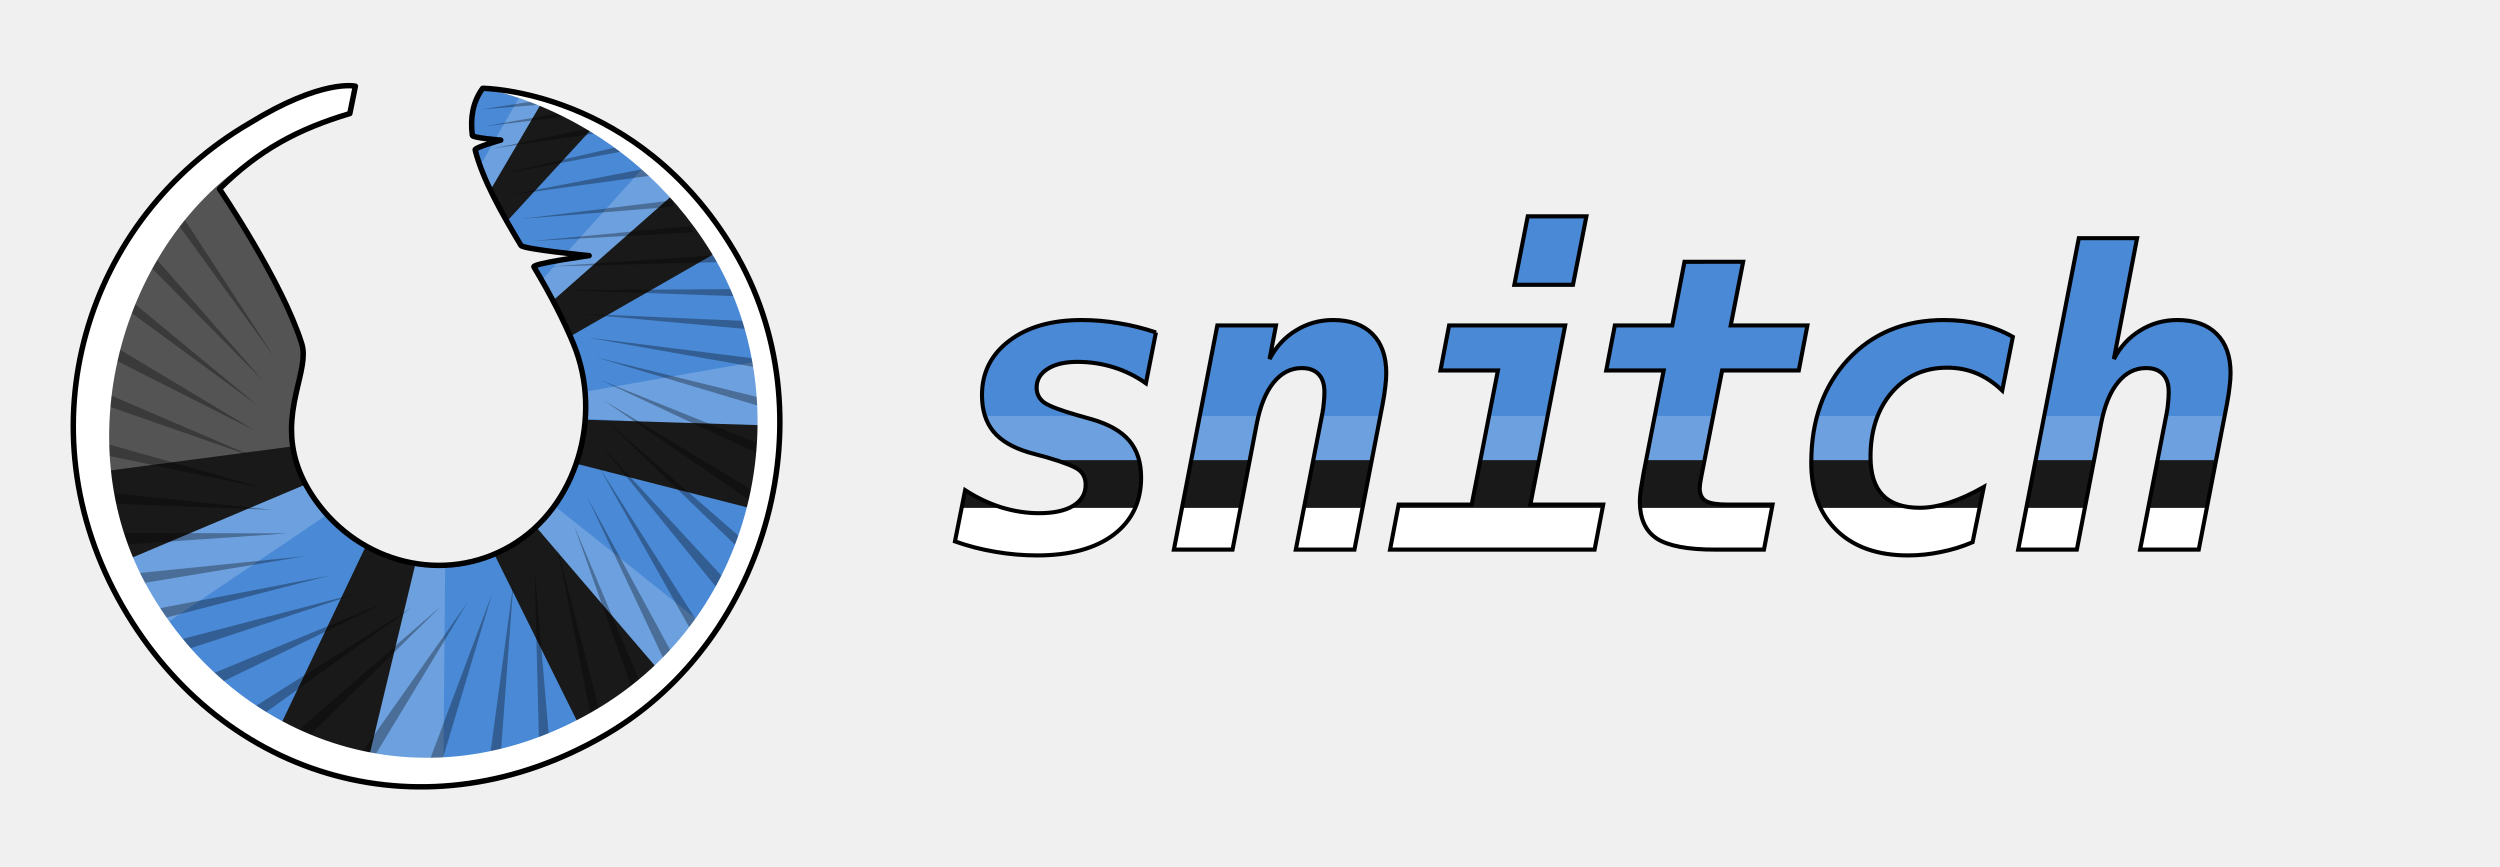
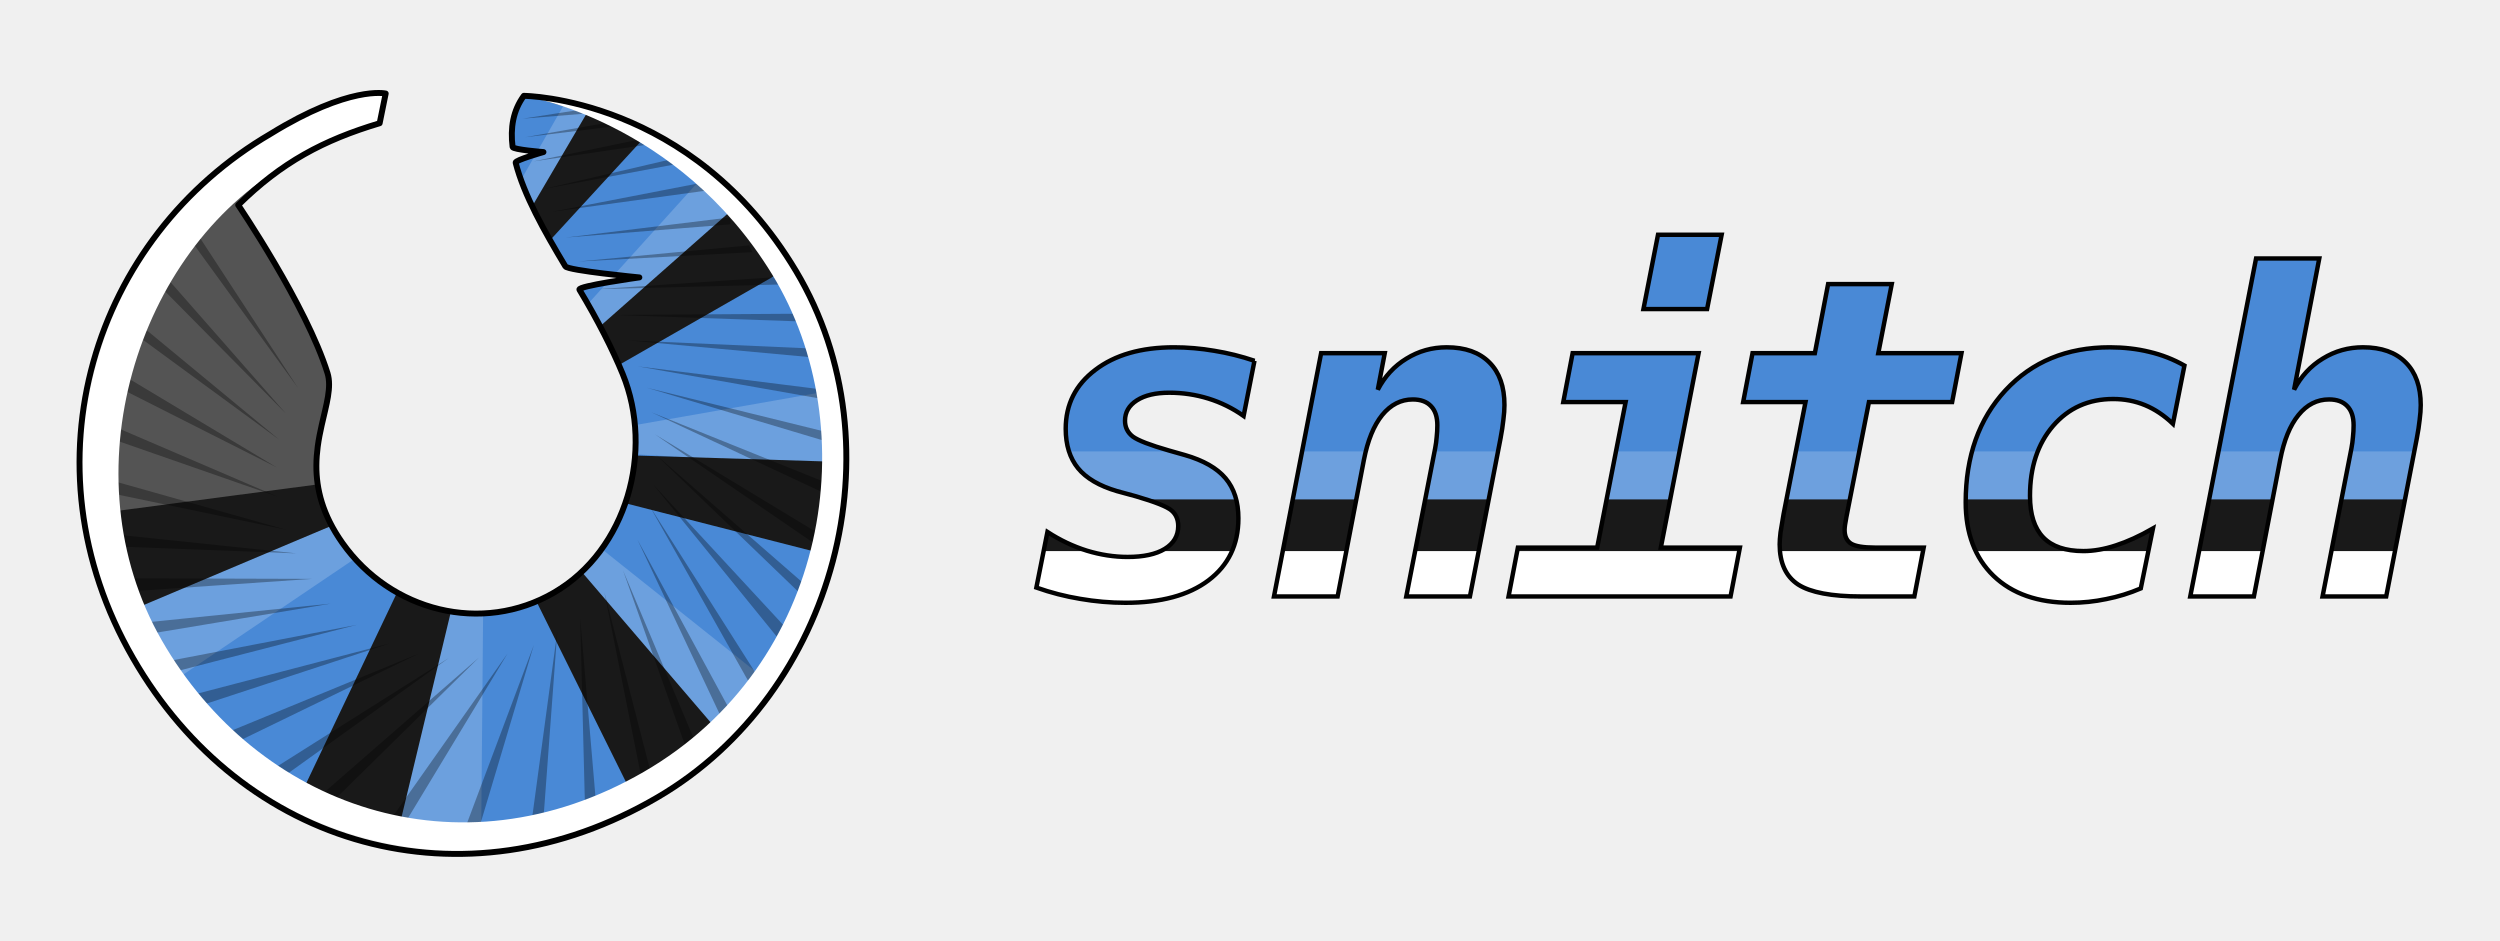
- <svg xmlns="http://www.w3.org/2000/svg" xmlns:xlink="http://www.w3.org/1999/xlink" width="305.508mm" height="105.924mm" viewBox="0 0 305.508 105.924" version="1.1" id="svg2265" xml:space="preserve">
+ <svg xmlns="http://www.w3.org/2000/svg" xmlns:xlink="http://www.w3.org/1999/xlink" width="281.508mm" height="105.924mm" viewBox="0 0 281.508 105.924" version="1.1" id="svg2265" xml:space="preserve">
  <defs id="defs2262">
    <linearGradient id="linearGradient4502">
      <stop style="stop-color:#010101;stop-opacity:1;" offset="0" id="stop4498" />
      <stop style="stop-color:#010101;stop-opacity:0;" offset="1" id="stop4500" />
    </linearGradient>
    <linearGradient xlink:href="#linearGradient4502" id="linearGradient4504" x1="133.038" y1="82.558" x2="313.37" y2="82.558" gradientUnits="userSpaceOnUse" />
    <clipPath clipPathUnits="userSpaceOnUse" id="clipPath2013">
      <g id="g2029">
        <g aria-label="snitch" id="g2027" style="font-style:italic;font-weight:bold;font-size:42.333px;line-height:1.25;font-family:monospace;-inkscape-font-specification:'monospace Bold Italic';letter-spacing:0px;word-spacing:0px;fill:#ffffff;stroke:none" transform="matrix(1.204419,0,0,1.204419,-63.13726,-20.73251)">
          <path d="m 184.133,77.605 -1.034,5.25 q -1.55,-1.096 -3.349,-1.654 -1.798,-0.558 -3.721,-0.558 -1.943,0 -3.08,0.723 -1.137,0.723 -1.137,1.943 0,0.93 0.744,1.509 0.765,0.558 3.431,1.323 l 1.53,0.434 q 2.646,0.765 3.865,2.212 1.22,1.447 1.22,3.803 0,3.762 -2.853,5.912 -2.832,2.129 -7.896,2.129 -2.15,0 -4.299,-0.372 -2.129,-0.351 -4.175,-1.075 l 1.054,-5.292 q 1.778,1.158 3.741,1.778 1.964,0.599 3.886,0.599 2.274,0 3.535,-0.765 1.282,-0.785 1.282,-2.17 0,-0.951 -0.641,-1.488 -0.62,-0.537 -3.369,-1.344 l -1.819,-0.496 q -2.522,-0.744 -3.7,-2.17 -1.178,-1.447 -1.178,-3.762 0,-3.473 2.811,-5.602 2.811,-2.15 7.483,-2.15 1.922,0 3.845,0.331 1.922,0.31 3.824,0.951 z" id="path2015" style="stroke:none" />
          <path d="m 209.785,84.984 -2.915,15.048 h -6.056 l 2.749,-14.097 q 0.103,-0.537 0.145,-1.075 0.062,-0.558 0.062,-1.116 0,-1.199 -0.599,-1.819 -0.599,-0.641 -1.736,-0.641 -1.695,0 -2.915,1.488 -1.199,1.488 -1.736,4.258 l -2.501,13.002 h -6.056 l 4.486,-23.151 h 6.056 l -0.661,3.473 q 0.992,-1.902 2.729,-2.956 1.736,-1.075 3.824,-1.075 2.646,0 4.072,1.447 1.426,1.426 1.426,4.051 0,0.62 -0.103,1.406 -0.083,0.785 -0.269,1.757 z" id="path2017" style="stroke:none" />
          <path d="m 218.88,76.881 h 11.989 l -3.597,18.5 h 7.524 l -0.889,4.651 H 212.782 l 0.889,-4.651 h 7.545 l 2.708,-13.849 h -5.932 z m 8.124,-11.265 h 6.056 l -1.385,7.069 h -6.056 z" id="path2019" style="stroke:none" />
          <path d="m 255.509,70.308 -1.282,6.573 h 7.917 l -0.889,4.651 h -7.917 l -2.15,10.955 q -0.083,0.413 -0.124,0.723 -0.041,0.31 -0.041,0.475 0,0.93 0.62,1.323 0.62,0.372 2.253,0.372 h 4.651 l -0.889,4.651 h -5.064 q -4.217,0 -5.994,-1.137 -1.757,-1.158 -1.757,-3.824 0,-0.434 0.083,-1.137 0.103,-0.703 0.289,-1.736 l 2.088,-10.666 h -5.932 l 0.889,-4.651 h 5.932 l 1.261,-6.573 z" id="path2021" style="stroke:none" />
          <path d="m 283.228,99.267 q -1.592,0.682 -3.287,1.013 -1.674,0.351 -3.39,0.351 -4.672,0 -7.338,-2.563 -2.646,-2.563 -2.646,-7.007 0,-6.553 3.783,-10.645 3.803,-4.093 9.922,-4.093 2.026,0 3.783,0.434 1.757,0.413 3.328,1.302 l -1.096,5.54 q -1.261,-1.199 -2.667,-1.778 -1.406,-0.579 -3.018,-0.579 -3.514,0 -5.726,2.563 -2.191,2.563 -2.191,6.656 0,2.646 1.261,3.948 1.261,1.302 3.824,1.302 1.447,0 3.08,-0.537 1.654,-0.537 3.535,-1.612 z" id="path2023" style="stroke:none" />
          <path d="m 311.732,84.984 -2.915,15.048 h -6.056 l 2.749,-14.097 q 0.103,-0.537 0.145,-1.075 0.062,-0.558 0.062,-1.116 0,-1.199 -0.599,-1.819 -0.599,-0.641 -1.736,-0.641 -1.716,0 -2.915,1.488 -1.199,1.468 -1.736,4.258 l -2.501,13.002 h -6.056 l 6.263,-32.163 h 6.015 l -2.398,12.485 q 0.992,-1.902 2.729,-2.956 1.736,-1.075 3.824,-1.075 2.646,0 4.072,1.447 1.426,1.426 1.426,4.051 0,0.62 -0.103,1.406 -0.083,0.785 -0.269,1.757 z" id="path2025" style="stroke:none" />
        </g>
      </g>
    </clipPath>
    <clipPath clipPathUnits="userSpaceOnUse" id="clipPath1469">
      <path id="path1471" style="font-style:italic;font-weight:bold;font-size:50.094px;line-height:1.25;font-family:monospace;-inkscape-font-specification:'monospace Bold Italic';letter-spacing:-2.646px;word-spacing:0px;display:inline;fill:#ffffff;fill-opacity:1;stroke-width:0.265" d="m 289.232,81.679 -3.449,17.807 h -7.167 l 3.253,-16.682 q 0.122,-0.636 0.171,-1.272 0.073,-0.66 0.073,-1.321 0,-1.419 -0.709,-2.152 -0.709,-0.758 -2.055,-0.758 -2.03,0 -3.449,1.761 -1.419,1.737 -2.055,5.039 l -2.96,15.385 h -7.167 l 7.411,-38.06 h 7.118 l -2.837,14.774 q 1.174,-2.25 3.229,-3.498 2.055,-1.272 4.525,-1.272 3.131,0 4.819,1.712 1.688,1.688 1.688,4.794 0,0.734 -0.122,1.663 -0.098,0.929 -0.318,2.079 z m -31.085,16.902 q -1.883,0.807 -3.889,1.199 -1.981,0.416 -4.011,0.416 -5.528,0 -8.683,-3.033 -3.131,-3.033 -3.131,-8.292 0,-7.754 4.476,-12.597 4.501,-4.843 11.741,-4.843 2.397,0 4.476,0.514 2.079,0.489 3.938,1.541 l -1.296,6.555 q -1.492,-1.419 -3.155,-2.104 -1.663,-0.685 -3.571,-0.685 -4.158,0 -6.775,3.033 -2.593,3.033 -2.593,7.876 0,3.131 1.492,4.672 1.492,1.541 4.525,1.541 1.712,0 3.645,-0.636 1.957,-0.636 4.183,-1.908 z m -28.039,-34.269 -1.517,7.778 h 9.368 l -1.052,5.504 h -9.368 l -2.544,12.964 q -0.098,0.489 -0.147,0.856 -0.049,0.367 -0.049,0.563 0,1.101 0.734,1.565 0.734,0.44 2.666,0.44 h 5.504 l -1.052,5.504 h -5.993 q -4.99,0 -7.093,-1.345 -2.079,-1.37 -2.079,-4.525 0,-0.514 0.098,-1.345 0.122,-0.832 0.342,-2.055 l 2.47,-12.621 h -7.02 l 1.052,-5.504 h 7.02 l 1.492,-7.778 z m -35.935,7.778 h 14.187 l -4.256,21.892 h 8.903 l -1.052,5.504 h -24.998 l 1.052,-5.504 h 8.928 l 3.204,-16.388 h -7.02 z m 9.613,-13.331 h 7.167 l -1.639,8.365 h -7.167 z M 186.057,81.679 182.608,99.486 h -7.167 l 3.253,-16.682 q 0.122,-0.636 0.171,-1.272 0.073,-0.66 0.073,-1.321 0,-1.419 -0.709,-2.152 -0.709,-0.758 -2.055,-0.758 -2.006,0 -3.449,1.761 -1.419,1.761 -2.055,5.039 l -2.96,15.385 h -7.167 l 5.308,-27.395 h 7.167 l -0.783,4.109 q 1.174,-2.25 3.229,-3.498 2.055,-1.272 4.525,-1.272 3.131,0 4.819,1.712 1.688,1.688 1.688,4.794 0,0.734 -0.122,1.663 -0.098,0.929 -0.318,2.079 z m -27.709,-8.732 -1.223,6.213 q -1.835,-1.296 -3.963,-1.957 -2.128,-0.66 -4.403,-0.66 -2.299,0 -3.645,0.856 -1.345,0.856 -1.345,2.299 0,1.101 0.881,1.786 0.905,0.66 4.06,1.565 l 1.81,0.514 q 3.131,0.905 4.574,2.617 1.443,1.712 1.443,4.501 0,4.452 -3.376,6.996 -3.351,2.519 -9.344,2.519 -2.544,0 -5.088,-0.44 -2.519,-0.416 -4.941,-1.272 l 1.247,-6.262 q 2.104,1.37 4.427,2.104 2.324,0.709 4.599,0.709 2.691,0 4.183,-0.905 1.517,-0.929 1.517,-2.568 0,-1.125 -0.758,-1.761 -0.734,-0.636 -3.987,-1.59 l -2.152,-0.587 q -2.984,-0.881 -4.378,-2.568 -1.394,-1.712 -1.394,-4.452 0,-4.109 3.327,-6.629 3.327,-2.544 8.855,-2.544 2.275,0 4.55,0.391 2.275,0.367 4.525,1.125 z" />
    </clipPath>
    <clipPath clipPathUnits="userSpaceOnUse" id="clipPath1473">
      <path id="path1475" style="font-style:italic;font-weight:bold;font-size:50.094px;line-height:1.25;font-family:monospace;-inkscape-font-specification:'monospace Bold Italic';letter-spacing:-2.646px;word-spacing:0px;display:inline;fill:#ffffff;fill-opacity:1;stroke-width:0.265" d="m 289.232,81.679 -3.449,17.807 h -7.167 l 3.253,-16.682 q 0.122,-0.636 0.171,-1.272 0.073,-0.66 0.073,-1.321 0,-1.419 -0.709,-2.152 -0.709,-0.758 -2.055,-0.758 -2.03,0 -3.449,1.761 -1.419,1.737 -2.055,5.039 l -2.96,15.385 h -7.167 l 7.411,-38.06 h 7.118 l -2.837,14.774 q 1.174,-2.25 3.229,-3.498 2.055,-1.272 4.525,-1.272 3.131,0 4.819,1.712 1.688,1.688 1.688,4.794 0,0.734 -0.122,1.663 -0.098,0.929 -0.318,2.079 z m -31.085,16.902 q -1.883,0.807 -3.889,1.199 -1.981,0.416 -4.011,0.416 -5.528,0 -8.683,-3.033 -3.131,-3.033 -3.131,-8.292 0,-7.754 4.476,-12.597 4.501,-4.843 11.741,-4.843 2.397,0 4.476,0.514 2.079,0.489 3.938,1.541 l -1.296,6.555 q -1.492,-1.419 -3.155,-2.104 -1.663,-0.685 -3.571,-0.685 -4.158,0 -6.775,3.033 -2.593,3.033 -2.593,7.876 0,3.131 1.492,4.672 1.492,1.541 4.525,1.541 1.712,0 3.645,-0.636 1.957,-0.636 4.183,-1.908 z m -28.039,-34.269 -1.517,7.778 h 9.368 l -1.052,5.504 h -9.368 l -2.544,12.964 q -0.098,0.489 -0.147,0.856 -0.049,0.367 -0.049,0.563 0,1.101 0.734,1.565 0.734,0.44 2.666,0.44 h 5.504 l -1.052,5.504 h -5.993 q -4.99,0 -7.093,-1.345 -2.079,-1.37 -2.079,-4.525 0,-0.514 0.098,-1.345 0.122,-0.832 0.342,-2.055 l 2.47,-12.621 h -7.02 l 1.052,-5.504 h 7.02 l 1.492,-7.778 z m -35.935,7.778 h 14.187 l -4.256,21.892 h 8.903 l -1.052,5.504 h -24.998 l 1.052,-5.504 h 8.928 l 3.204,-16.388 h -7.02 z m 9.613,-13.331 h 7.167 l -1.639,8.365 h -7.167 z M 186.057,81.679 182.608,99.486 h -7.167 l 3.253,-16.682 q 0.122,-0.636 0.171,-1.272 0.073,-0.66 0.073,-1.321 0,-1.419 -0.709,-2.152 -0.709,-0.758 -2.055,-0.758 -2.006,0 -3.449,1.761 -1.419,1.761 -2.055,5.039 l -2.96,15.385 h -7.167 l 5.308,-27.395 h 7.167 l -0.783,4.109 q 1.174,-2.25 3.229,-3.498 2.055,-1.272 4.525,-1.272 3.131,0 4.819,1.712 1.688,1.688 1.688,4.794 0,0.734 -0.122,1.663 -0.098,0.929 -0.318,2.079 z m -27.709,-8.732 -1.223,6.213 q -1.835,-1.296 -3.963,-1.957 -2.128,-0.66 -4.403,-0.66 -2.299,0 -3.645,0.856 -1.345,0.856 -1.345,2.299 0,1.101 0.881,1.786 0.905,0.66 4.06,1.565 l 1.81,0.514 q 3.131,0.905 4.574,2.617 1.443,1.712 1.443,4.501 0,4.452 -3.376,6.996 -3.351,2.519 -9.344,2.519 -2.544,0 -5.088,-0.44 -2.519,-0.416 -4.941,-1.272 l 1.247,-6.262 q 2.104,1.37 4.427,2.104 2.324,0.709 4.599,0.709 2.691,0 4.183,-0.905 1.517,-0.929 1.517,-2.568 0,-1.125 -0.758,-1.761 -0.734,-0.636 -3.987,-1.59 l -2.152,-0.587 q -2.984,-0.881 -4.378,-2.568 -1.394,-1.712 -1.394,-4.452 0,-4.109 3.327,-6.629 3.327,-2.544 8.855,-2.544 2.275,0 4.55,0.391 2.275,0.367 4.525,1.125 z" />
    </clipPath>
    <clipPath clipPathUnits="userSpaceOnUse" id="clipPath1477">
      <path id="path1479" style="font-style:italic;font-weight:bold;font-size:50.094px;line-height:1.25;font-family:monospace;-inkscape-font-specification:'monospace Bold Italic';letter-spacing:-2.646px;word-spacing:0px;display:inline;fill:#ffffff;fill-opacity:1;stroke-width:0.265" d="m 289.232,81.679 -3.449,17.807 h -7.167 l 3.253,-16.682 q 0.122,-0.636 0.171,-1.272 0.073,-0.66 0.073,-1.321 0,-1.419 -0.709,-2.152 -0.709,-0.758 -2.055,-0.758 -2.03,0 -3.449,1.761 -1.419,1.737 -2.055,5.039 l -2.96,15.385 h -7.167 l 7.411,-38.06 h 7.118 l -2.837,14.774 q 1.174,-2.25 3.229,-3.498 2.055,-1.272 4.525,-1.272 3.131,0 4.819,1.712 1.688,1.688 1.688,4.794 0,0.734 -0.122,1.663 -0.098,0.929 -0.318,2.079 z m -31.085,16.902 q -1.883,0.807 -3.889,1.199 -1.981,0.416 -4.011,0.416 -5.528,0 -8.683,-3.033 -3.131,-3.033 -3.131,-8.292 0,-7.754 4.476,-12.597 4.501,-4.843 11.741,-4.843 2.397,0 4.476,0.514 2.079,0.489 3.938,1.541 l -1.296,6.555 q -1.492,-1.419 -3.155,-2.104 -1.663,-0.685 -3.571,-0.685 -4.158,0 -6.775,3.033 -2.593,3.033 -2.593,7.876 0,3.131 1.492,4.672 1.492,1.541 4.525,1.541 1.712,0 3.645,-0.636 1.957,-0.636 4.183,-1.908 z m -28.039,-34.269 -1.517,7.778 h 9.368 l -1.052,5.504 h -9.368 l -2.544,12.964 q -0.098,0.489 -0.147,0.856 -0.049,0.367 -0.049,0.563 0,1.101 0.734,1.565 0.734,0.44 2.666,0.44 h 5.504 l -1.052,5.504 h -5.993 q -4.99,0 -7.093,-1.345 -2.079,-1.37 -2.079,-4.525 0,-0.514 0.098,-1.345 0.122,-0.832 0.342,-2.055 l 2.47,-12.621 h -7.02 l 1.052,-5.504 h 7.02 l 1.492,-7.778 z m -35.935,7.778 h 14.187 l -4.256,21.892 h 8.903 l -1.052,5.504 h -24.998 l 1.052,-5.504 h 8.928 l 3.204,-16.388 h -7.02 z m 9.613,-13.331 h 7.167 l -1.639,8.365 h -7.167 z M 186.057,81.679 182.608,99.486 h -7.167 l 3.253,-16.682 q 0.122,-0.636 0.171,-1.272 0.073,-0.66 0.073,-1.321 0,-1.419 -0.709,-2.152 -0.709,-0.758 -2.055,-0.758 -2.006,0 -3.449,1.761 -1.419,1.761 -2.055,5.039 l -2.96,15.385 h -7.167 l 5.308,-27.395 h 7.167 l -0.783,4.109 q 1.174,-2.25 3.229,-3.498 2.055,-1.272 4.525,-1.272 3.131,0 4.819,1.712 1.688,1.688 1.688,4.794 0,0.734 -0.122,1.663 -0.098,0.929 -0.318,2.079 z m -27.709,-8.732 -1.223,6.213 q -1.835,-1.296 -3.963,-1.957 -2.128,-0.66 -4.403,-0.66 -2.299,0 -3.645,0.856 -1.345,0.856 -1.345,2.299 0,1.101 0.881,1.786 0.905,0.66 4.06,1.565 l 1.81,0.514 q 3.131,0.905 4.574,2.617 1.443,1.712 1.443,4.501 0,4.452 -3.376,6.996 -3.351,2.519 -9.344,2.519 -2.544,0 -5.088,-0.44 -2.519,-0.416 -4.941,-1.272 l 1.247,-6.262 q 2.104,1.37 4.427,2.104 2.324,0.709 4.599,0.709 2.691,0 4.183,-0.905 1.517,-0.929 1.517,-2.568 0,-1.125 -0.758,-1.761 -0.734,-0.636 -3.987,-1.59 l -2.152,-0.587 q -2.984,-0.881 -4.378,-2.568 -1.394,-1.712 -1.394,-4.452 0,-4.109 3.327,-6.629 3.327,-2.544 8.855,-2.544 2.275,0 4.55,0.391 2.275,0.367 4.525,1.125 z" />
    </clipPath>
    <clipPath clipPathUnits="userSpaceOnUse" id="clipPath1481">
      <path id="path1483" style="font-style:italic;font-weight:bold;font-size:50.094px;line-height:1.25;font-family:monospace;-inkscape-font-specification:'monospace Bold Italic';letter-spacing:-2.646px;word-spacing:0px;display:inline;fill:#ffffff;fill-opacity:1;stroke-width:0.265" d="m 289.232,81.679 -3.449,17.807 h -7.167 l 3.253,-16.682 q 0.122,-0.636 0.171,-1.272 0.073,-0.66 0.073,-1.321 0,-1.419 -0.709,-2.152 -0.709,-0.758 -2.055,-0.758 -2.03,0 -3.449,1.761 -1.419,1.737 -2.055,5.039 l -2.96,15.385 h -7.167 l 7.411,-38.06 h 7.118 l -2.837,14.774 q 1.174,-2.25 3.229,-3.498 2.055,-1.272 4.525,-1.272 3.131,0 4.819,1.712 1.688,1.688 1.688,4.794 0,0.734 -0.122,1.663 -0.098,0.929 -0.318,2.079 z m -31.085,16.902 q -1.883,0.807 -3.889,1.199 -1.981,0.416 -4.011,0.416 -5.528,0 -8.683,-3.033 -3.131,-3.033 -3.131,-8.292 0,-7.754 4.476,-12.597 4.501,-4.843 11.741,-4.843 2.397,0 4.476,0.514 2.079,0.489 3.938,1.541 l -1.296,6.555 q -1.492,-1.419 -3.155,-2.104 -1.663,-0.685 -3.571,-0.685 -4.158,0 -6.775,3.033 -2.593,3.033 -2.593,7.876 0,3.131 1.492,4.672 1.492,1.541 4.525,1.541 1.712,0 3.645,-0.636 1.957,-0.636 4.183,-1.908 z m -28.039,-34.269 -1.517,7.778 h 9.368 l -1.052,5.504 h -9.368 l -2.544,12.964 q -0.098,0.489 -0.147,0.856 -0.049,0.367 -0.049,0.563 0,1.101 0.734,1.565 0.734,0.44 2.666,0.44 h 5.504 l -1.052,5.504 h -5.993 q -4.99,0 -7.093,-1.345 -2.079,-1.37 -2.079,-4.525 0,-0.514 0.098,-1.345 0.122,-0.832 0.342,-2.055 l 2.47,-12.621 h -7.02 l 1.052,-5.504 h 7.02 l 1.492,-7.778 z m -35.935,7.778 h 14.187 l -4.256,21.892 h 8.903 l -1.052,5.504 h -24.998 l 1.052,-5.504 h 8.928 l 3.204,-16.388 h -7.02 z m 9.613,-13.331 h 7.167 l -1.639,8.365 h -7.167 z M 186.057,81.679 182.608,99.486 h -7.167 l 3.253,-16.682 q 0.122,-0.636 0.171,-1.272 0.073,-0.66 0.073,-1.321 0,-1.419 -0.709,-2.152 -0.709,-0.758 -2.055,-0.758 -2.006,0 -3.449,1.761 -1.419,1.761 -2.055,5.039 l -2.96,15.385 h -7.167 l 5.308,-27.395 h 7.167 l -0.783,4.109 q 1.174,-2.25 3.229,-3.498 2.055,-1.272 4.525,-1.272 3.131,0 4.819,1.712 1.688,1.688 1.688,4.794 0,0.734 -0.122,1.663 -0.098,0.929 -0.318,2.079 z m -27.709,-8.732 -1.223,6.213 q -1.835,-1.296 -3.963,-1.957 -2.128,-0.66 -4.403,-0.66 -2.299,0 -3.645,0.856 -1.345,0.856 -1.345,2.299 0,1.101 0.881,1.786 0.905,0.66 4.06,1.565 l 1.81,0.514 q 3.131,0.905 4.574,2.617 1.443,1.712 1.443,4.501 0,4.452 -3.376,6.996 -3.351,2.519 -9.344,2.519 -2.544,0 -5.088,-0.44 -2.519,-0.416 -4.941,-1.272 l 1.247,-6.262 q 2.104,1.37 4.427,2.104 2.324,0.709 4.599,0.709 2.691,0 4.183,-0.905 1.517,-0.929 1.517,-2.568 0,-1.125 -0.758,-1.761 -0.734,-0.636 -3.987,-1.59 l -2.152,-0.587 q -2.984,-0.881 -4.378,-2.568 -1.394,-1.712 -1.394,-4.452 0,-4.109 3.327,-6.629 3.327,-2.544 8.855,-2.544 2.275,0 4.55,0.391 2.275,0.367 4.525,1.125 z" />
    </clipPath>
  </defs>
  <g id="layer4" transform="translate(-17.08999,-32.3215)">
    <g id="g1412" transform="matrix(0.6680005,0,0,0.6680005,-25.46499,66.9784)">
      <path style="color:#000000;display:inline;fill:#545454;fill-opacity:1;stroke:none;stroke-linecap:round;stroke-linejoin:round;stroke-opacity:1;-inkscape-stroke:none" d="m 196.357,-5.32 c 17.752,29.705 7.22,68.811 -22.664,86.259 -29.885,17.448 -68.811,7.22 -86.259,-22.664 -17.448,-29.885 -7.22,-68.811 22.664,-86.259 13.323,-8.219 18.662,-6.679 18.662,-6.679 l -1.059,3.555 c -9.455,2.826 -16.561,6.605 -23.843,13.796 0,0 12.558,18.637 15.328,29.308 1.396,5.378 -7.039,14.535 2.238,27.649 8.157,11.53 23.521,15.46 35.718,8.338 12.197,-7.121 17.183,-23.918 11.515,-36.854 -1.387,-4.307 -4.141,-8.945 -7.342,-14.252 -0.25,-0.414 8.066,-1.948 8.066,-1.948 0,0 -9.966,-1.118 -10.224,-1.547 -3.837,-6.375 -7.414,-12.454 -8.685,-18.136 -0.053,-0.239 4.225,-1.369 4.225,-1.369 0,0 -4.631,-0.476 -4.666,-0.7 -0.533,-3.442 0.008,-6.221 1.977,-8.906 0,0 26.814,1.069 44.348,30.408 z" id="path1109-8" />
      <path id="path1485-7" style="display:inline;fill:#4989d6;fill-opacity:1;stroke:none;stroke-width:0.265px;stroke-linecap:butt;stroke-linejoin:miter;stroke-opacity:1" d="m 170.962,80.447 c -11.13,4.495 -30.106,8.869 -40.898,7.015 l 9.349,-36.342 c 4.276,0.765 10.095,-0.163 15.034,-1.621 z M 115.785,81.864 C 100.385,71.971 89.548,61.199 86.714,48.887 L 119.703,36.729 c 2.748,3.663 4.211,7.155 11.321,11.395 z m 45.499,-37.128 22.672,26.782 c 10.254,-9.195 16.562,-20.539 18.454,-31.03 l -32.827,-8.015 c -1.367,4.005 -4.421,9.084 -8.299,12.264 z m 9.329,-19.288 32.497,3.631 C 203.888,17.025 201.344,5.881 194.35,-5.845 L 165.691,4.254 c 3.523,6.183 6.186,12.768 4.923,21.194 z m -4.961,-21.242 22.892,-18.078 c -4.436,-6.717 -11.883,-11.134 -19.353,-15.831 l -13.132,17.858 2.967,4.965 10.844,2.047 -8.483,1.904 z m -9.612,-15.98 7.577,-20.663 -11.204,-3.435 c -2.404,0.981 -2.904,4.46 -2.122,8.531 0.121,0.628 4.836,1.335 4.836,1.335 0,0 -4.261,1.266 -4.123,1.736 1.089,3.733 3.018,7.795 5.037,12.495 z" />
      <path style="display:inline;fill:#ffffff;fill-opacity:0.194;stroke:none;stroke-width:0.265px;stroke-linecap:butt;stroke-linejoin:miter;stroke-opacity:1" d="M 119.743,36.113 87.074,49.966 92.938,62.947 123.58,42.254 Z m 19.565,14.874 -8.463,35.66 13.979,0.934 0.315,-35.662 z m 22.194,-6.258 22.749,26.728 7.805,-9.347 -26.932,-21.459 z m 9.427,-20.02 32.219,1.922 -0.561,-12.458 -31.613,5.565 z m -5.367,-20.893 21.394,-19.654 -5.574,-5.368 -13.809,15.285 3.126,0.996 -4.729,0.778 -3.263,3.611 z m -11.894,-20.153 9.445,-16.261 -4.393,-1.53 -7.347,12.843 z" id="path1555-9" />
      <path id="path1520-2" style="display:inline;fill:#191919;fill-opacity:1;stroke:none;stroke-width:0.265px;stroke-linecap:butt;stroke-linejoin:miter;stroke-opacity:1" d="m 169.914,81.335 -15.779,-31.824 7.605,-5.027 22.83,26.664 z m -38.915,6.151 -16.241,-6.15 15.767,-33.099 9.171,3.053 z m 38.458,-54.453 32.799,8.381 1.498,-15.481 -33.001,-1.028 z m -1.474,-23.36 26.691,-15.288 -8.054,-10.476 -21.72,19.167 z m -11.678,-20.921 16.122,-17.553 -9.795,-4.015 -9.166,15.618 z m -36.633,47.958 -33.055,13.95 -5.233,-16.149 35.881,-4.739 z" />
      <path style="fill:#000000;fill-opacity:0.316;stroke:none;stroke-width:0.265px;stroke-linecap:butt;stroke-linejoin:miter;stroke-opacity:1" d="M 96.423,-13.303 113.958,13.541 95.522,-11.865 Z M 91.289,-5.644 111.897,17.83 90.379,-3.934 Z M 86.579,2.252 110.789,22.247 85.898,3.998 Z M 83.347,10.705 110.339,26.902 82.722,12.943 Z M 81.566,19.422 110.498,31.841 81.317,21.666 Z m 30.44,18.013 -30.7,-8.662 0.232,2.296 z m 1.667,3.967 -30.783,-3.219 0.567,2.062 z m 2.643,4.295 -31.339,-0.096 0.992,2.185 z m 3.13,4.173 -31.452,3.197 1.066,1.868 z m 4.402,3.572 -32.264,6.211 1.366,1.747 z m 5.621,3.113 -33.939,8.863 1.5,1.794 z m 4.888,1.716 -33.067,13.601 1.789,1.594 z m 4.981,0.776 -30.08,19.001 1.966,1.171 z m 5.094,-0.084 -26.498,23.091 2.172,0.865 z m 4.822,-0.673 -19.658,27.914 2.622,0.253 z m 4.447,-1.469 -11.446,30.524 2.356,-0.109 z m 3.953,-2.287 -4.298,31.788 2.031,-1.195 z m 3.856,-2.226 0.792,31.345 1.814,-0.827 z m 10.333,27.031 -6.272,-31.435 7.946,30.867 z m 7.466,-5.234 -10.582,-29.837 12.125,28.825 z m 5.89,-5.233 -14.042,-29.789 15.364,28.345 z m 4.846,-5.58 -16.809,-29.834 18.028,28.407 z m 4.965,-7.408 -21.257,-26.166 22.996,24.849 z m 3.755,-7.54 -24.641,-23.709 25.523,22.244 z m 2.793,-8.206 -27.466,-18.816 28.18,17.074 z m 1.037,-8.918 -29.09,-13.605 29.577,11.91 z m 0.453,-8.68 -30.312,-9.064 30.047,7.409 z m -1.312,-7.268 -30.497,-5.395 30.409,3.816 z M 200.462,8.342 169.557,5.493 200.207,6.85 Z m -2.504,-6.063 -30.867,-1.068 30.463,-0.206 z m -2.791,-6.205 -30.751,0.789 30.546,-2.069 z m -4.63,-5.449 -29.317,1.573 28.765,-2.723 z m -3.719,-4.688 -27.794,2.229 27.838,-3.414 z m -4.149,-5.678 -25.987,3.567 25.505,-4.94 z m -5.387,-4.396 -22.081,4.14 21.376,-4.978 z m -4.416,-3.369 -19.233,2.829 17.822,-3.691 z m -5.372,-3.107 -15.29,1.864 13.931,-2.466 z m -5.517,-2.085 -10.167,0.819 9.214,-1.428 z" id="path1968-0" />
      <path style="color:#000000;display:inline;fill:#ffffff;fill-opacity:1;stroke:none;stroke-linecap:round;stroke-linejoin:round;stroke-opacity:1;-inkscape-stroke:none" d="m 198.144,-6.363 c 17.752,29.705 6.188,71.149 -23.567,88.816 -32.253,19.15 -71.311,6.65 -88.76,-23.234 -17.448,-29.885 -6.482,-71.259 23.403,-88.707 13.323,-8.219 19.628,-7.015 19.628,-7.015 l -1.146,5.396 c -9.455,2.826 -7.177,2.092 -15.794,7.043 C 86.797,-9.637 74.947,28.142 90.984,56.069 107.021,83.995 140.912,96.317 172.184,78.255 203.456,60.192 209.807,20.401 193.851,-5.651 177.895,-31.703 152.009,-35.728 152.009,-35.728 c 0,0 28.602,0.025 46.135,29.365 z" id="path1420-2" />
      <path style="color:#000000;display:inline;fill:none;fill-opacity:1;stroke:#000000;stroke-linecap:round;stroke-linejoin:round;stroke-opacity:1;-inkscape-stroke:none" d="m 197.88,-6.209 c 17.752,29.705 6.576,71.206 -23.283,88.697 -32.816,19.222 -70.051,8.553 -88.475,-23.447 -18.854,-32.747 -6.69,-70.915 23.195,-88.363 13.323,-8.219 19.403,-6.794 19.403,-6.794 l -1.019,5.008 c -9.455,2.826 -16.561,6.605 -23.843,13.796 0,0 11.484,16.906 15.053,28.322 0.733,2.345 -0.193,5.288 -0.985,8.809 -0.254,1.131 -0.495,2.323 -0.661,3.573 -0.139,1.043 -0.227,2.126 -0.23,3.251 -0.008,3.858 0.99,8.197 4.39,13.003 8.157,11.53 23.521,15.46 35.718,8.338 12.197,-7.121 16.872,-23.786 11.515,-36.854 -1.661,-4.051 -4.198,-9.062 -7.282,-14.183 -0.365,-0.607 10.102,-2.065 10.102,-2.065 0,0 -12.048,-1.161 -12.468,-1.862 -3.563,-5.948 -6.998,-12.026 -8.386,-17.483 -0.11,-0.432 4.688,-1.785 4.688,-1.785 0,0 -5.142,-0.408 -5.199,-0.855 -0.407,-3.212 0.077,-6.145 1.895,-8.624 0,0 28.338,0.179 45.871,29.519 z" id="path1518-3" />
    </g>
  </g>
  <g id="layer5" transform="translate(-17.08999,-32.3215)">
    <path style="fill:#4989d6;stroke-width:1.204;stroke-linecap:round;stroke-linejoin:round;stop-color:#000000" d="M 129.994,58.213 H 315.841 V 94.075 H 129.994 Z" id="rect2891" clip-path="url(#clipPath1481)" />
    <rect style="fill:#ffffff;fill-opacity:0.196;stroke:none;stroke-width:1.204;stroke-linecap:round;stroke-linejoin:round;stroke-dasharray:none;stroke-opacity:1;stop-color:#000000" id="rect4224" width="186.036" height="11.263" x="129.994" y="83.149" clip-path="url(#clipPath1477)" />
    <rect style="fill:#191919;fill-opacity:1;stroke:none;stroke-width:1.204;stroke-linecap:round;stroke-linejoin:round;stroke-dasharray:none;stroke-opacity:1;stop-color:#000000" id="rect3825" width="186.059" height="5.841" x="129.994" y="88.555" clip-path="url(#clipPath1473)" />
    <rect style="fill:#ffffff;fill-opacity:1;stroke:none;stroke-width:1.204;stroke-linecap:round;stroke-linejoin:round;stroke-dasharray:none;stroke-opacity:1;stop-color:#000000" id="rect2355" width="186.059" height="6.895" x="129.994" y="94.395" clip-path="url(#clipPath1469)" />
    <g aria-label="snitch" id="text4473" clip-path="none" style="font-style:italic;font-weight:bold;font-size:50.987px;font-family:monospace;-inkscape-font-specification:'monospace Bold Italic';letter-spacing:0px;word-spacing:0px;display:none;fill:none;stroke:#010101;stroke-width:0.5">
      <path style="color:#000000;-inkscape-font-specification:'monospace Bold Italic';fill:#010101;stroke:none;-inkscape-stroke:none" d="m 149.4,70.943 c -3.789,0 -6.854,0.874 -9.164,2.641 -2.309,1.749 -3.484,4.09 -3.484,6.945 0,1.901 0.487,3.475 1.475,4.688 v 0.002 h 0.002 c 0.988,1.196 2.522,2.089 4.578,2.695 h 0.002 l 2.189,0.598 c 1.099,0.322 1.982,0.616 2.646,0.881 0.665,0.265 1.115,0.509 1.318,0.686 v 0.002 h 0.002 c 0.459,0.385 0.684,0.894 0.684,1.602 0,1.035 -0.453,1.804 -1.426,2.4 -0.955,0.579 -2.328,0.885 -4.125,0.885 -1.517,0 -3.051,-0.237 -4.605,-0.711 h -0.002 c -1.554,-0.491 -3.035,-1.194 -4.443,-2.111 l -0.309,-0.201 -1.385,6.947 0.203,0.072 c 1.657,0.586 3.348,1.022 5.072,1.307 l -0.002,-0.002 c 1.74,0.301 3.48,0.453 5.221,0.453 4.101,0 7.329,-0.863 9.66,-2.615 2.346,-1.768 3.537,-4.236 3.537,-7.32 0,-1.935 -0.507,-3.529 -1.529,-4.742 -1.023,-1.213 -2.622,-2.119 -4.777,-2.742 l -1.842,-0.523 h -0.002 c -2.128,-0.61 -3.502,-1.154 -4.049,-1.553 -0.545,-0.425 -0.797,-0.938 -0.797,-1.617 0,-0.902 0.393,-1.582 1.252,-2.129 0.858,-0.546 2.047,-0.832 3.576,-0.832 1.519,0 2.988,0.22 4.408,0.66 1.419,0.44 2.739,1.092 3.963,1.957 l 0.314,0.223 1.361,-6.918 L 158.717,72.5 c -1.539,-0.519 -3.088,-0.905 -4.645,-1.156 h -0.002 c -1.557,-0.268 -3.113,-0.4 -4.67,-0.4 z m 0,0.5 c 1.529,0 3.058,0.131 4.588,0.395 h 0.002 c 1.459,0.235 2.91,0.607 4.355,1.082 l -1.137,5.775 c -1.18,-0.791 -2.425,-1.446 -3.777,-1.865 -1.468,-0.456 -2.987,-0.684 -4.555,-0.684 -1.591,0 -2.876,0.295 -3.844,0.91 -0.967,0.615 -1.484,1.494 -1.484,2.551 0,0.814 0.343,1.509 0.992,2.014 l 0.004,0.004 0.002,0.002 c 0.682,0.498 2.06,1.014 4.211,1.631 l 1.842,0.523 c 2.094,0.605 3.599,1.474 4.535,2.584 0.936,1.111 1.41,2.571 1.41,4.42 0,2.958 -1.103,5.238 -3.338,6.922 -2.216,1.666 -5.329,2.514 -9.359,2.514 -1.712,0 -3.422,-0.149 -5.135,-0.445 h -0.002 c -1.625,-0.268 -3.215,-0.69 -4.779,-1.23 l 1.162,-5.828 c 1.354,0.847 2.761,1.548 4.248,2.018 h 0.002 c 1.599,0.488 3.184,0.732 4.754,0.732 1.854,0 3.317,-0.308 4.387,-0.957 1.085,-0.665 1.664,-1.639 1.664,-2.828 0,-0.818 -0.292,-1.502 -0.859,-1.98 -0.295,-0.255 -0.771,-0.497 -1.459,-0.771 -0.688,-0.274 -1.583,-0.573 -2.691,-0.898 h -0.002 l -2.189,-0.598 -0.004,-0.002 c -1.991,-0.588 -3.427,-1.438 -4.33,-2.531 -0.904,-1.111 -1.361,-2.556 -1.361,-4.371 0,-2.721 1.082,-4.879 3.287,-6.549 2.204,-1.686 5.149,-2.537 8.861,-2.537 z" id="path2357" />
      <path style="color:#000000;-inkscape-font-specification:'monospace Bold Italic';fill:#010101;stroke:none;-inkscape-stroke:none" d="m 183.357,70.943 c -1.719,0 -3.304,0.445 -4.736,1.332 -1.095,0.665 -1.956,1.601 -2.691,2.674 l 0.635,-3.334 h -7.803 l -5.5,28.383 h 7.805 l 3.051,-15.861 c 0.426,-2.197 1.115,-3.867 2.041,-5.018 0.943,-1.151 2.029,-1.701 3.316,-1.701 0.866,0 1.481,0.234 1.908,0.691 l 0.002,0.002 0.002,0.002 c 0.425,0.44 0.65,1.097 0.65,2.018 0,0.439 -0.024,0.877 -0.072,1.316 v 0.004 l -0.002,0.004 c -0.033,0.422 -0.089,0.845 -0.17,1.268 l -3.369,17.275 h 7.805 l 3.51,-18.125 0.039,-0.201 v -0.002 c 0.15,-0.783 0.259,-1.491 0.326,-2.129 0.084,-0.639 0.127,-1.215 0.127,-1.727 0,-2.152 -0.591,-3.855 -1.789,-5.055 -1.199,-1.217 -2.914,-1.816 -5.084,-1.816 z m 0,0.5 c 2.079,0 3.636,0.561 4.727,1.668 h 0.002 c 1.091,1.091 1.645,2.641 1.645,4.703 0,0.484 -0.041,1.038 -0.123,1.66 v 0.004 0.004 c -0.066,0.622 -0.172,1.319 -0.32,2.094 l -3.471,17.922 h -6.785 l 3.252,-16.682 c 0.084,-0.438 0.144,-0.876 0.178,-1.314 0.051,-0.457 0.076,-0.914 0.076,-1.371 0,-1.003 -0.253,-1.808 -0.789,-2.363 l -0.002,-0.002 c -0.535,-0.571 -1.313,-0.848 -2.271,-0.848 -1.434,0 -2.688,0.644 -3.703,1.883 l -0.002,0.002 c -0.999,1.24 -1.706,2.988 -2.143,5.238 l -2.973,15.457 h -6.787 l 5.307,-27.383 h 6.787 L 175.221,76 l 0.467,0.162 c 0.778,-1.491 1.84,-2.638 3.195,-3.461 v -0.002 h 0.002 c 1.356,-0.839 2.839,-1.256 4.473,-1.256 z" id="path2359" />
      <path style="color:#000000;-inkscape-font-specification:'monospace Bold Italic';fill:#010101;stroke:none;-inkscape-stroke:none" d="m 210.064,58.047 -0.039,0.201 -1.727,8.812 h 7.805 l 1.766,-9.014 z m 0.412,0.5 h 6.785 l -1.57,8.014 h -6.785 z m -10.197,13.068 -0.039,0.203 -1.127,5.898 h 7.145 l -3.164,16.18 h -9.088 l -1.166,6.102 h 25.953 l 1.166,-6.102 h -9.061 l 4.332,-22.281 z m 0.414,0.5 h 13.93 l -4.332,22.281 h 9.062 l -0.975,5.102 h -24.934 l 0.975,-5.102 h 9.086 l 3.359,-17.18 h -7.146 z" id="path2361" />
      <path style="color:#000000;-inkscape-font-specification:'monospace Bold Italic';fill:#010101;stroke:none;-inkscape-stroke:none" d="m 237.102,63.697 -1.52,7.918 h -7.145 l -1.166,6.102 h 7.143 l -2.455,12.549 v 0.002 c -0.15,0.832 -0.268,1.531 -0.352,2.1 v 0.004 0.004 c -0.067,0.57 -0.102,1.034 -0.102,1.398 0,2.196 0.744,3.836 2.229,4.814 h 0.002 l 0.002,0.002 c 1.503,0.961 3.945,1.408 7.354,1.408 h 6.307 l 1.166,-6.102 h -5.904 c -1.29,0 -2.164,-0.164 -2.58,-0.412 -0.422,-0.268 -0.631,-0.688 -0.631,-1.379 0,-0.112 0.016,-0.296 0.049,-0.539 0.032,-0.242 0.081,-0.527 0.146,-0.855 v -0.002 l 2.549,-12.992 h 9.537 l 1.166,-6.102 h -9.533 l 1.543,-7.918 h -0.305 z m 0.412,0.5 h 6.785 l -1.543,7.918 h 9.535 l -0.975,5.102 h -9.533 l -2.629,13.396 c -0.067,0.335 -0.118,0.631 -0.152,0.887 -0.034,0.255 -0.053,0.452 -0.053,0.605 0,0.802 0.29,1.442 0.863,1.805 l 0.004,0.002 h 0.002 c 0.581,0.349 1.512,0.484 2.842,0.484 h 5.299 l -0.975,5.102 h -5.893 c -3.361,0 -5.73,-0.465 -7.082,-1.328 -1.337,-0.881 -2.004,-2.31 -2.004,-4.396 0,-0.331 0.033,-0.779 0.098,-1.334 v -0.006 c 0.082,-0.559 0.197,-1.248 0.346,-2.072 v -0.004 l 2.572,-13.141 H 227.875 l 0.977,-5.102 h 7.145 z" id="path2363" />
      <path style="color:#000000;-inkscape-font-specification:'monospace Bold Italic';fill:#010101;stroke:none;-inkscape-stroke:none" d="m 274.428,70.943 c -4.969,0 -9.033,1.673 -12.133,5.008 -3.082,3.335 -4.623,7.683 -4.623,12.992 0,3.618 1.085,6.511 3.262,8.619 h 0.002 c 2.194,2.109 5.215,3.158 9.012,3.158 1.395,0 2.772,-0.144 4.133,-0.43 l -0.002,0.002 c 1.378,-0.269 2.714,-0.682 4.008,-1.236 l 0.121,-0.051 0.025,-0.129 1.504,-7.412 -0.479,0.273 c -1.499,0.856 -2.903,1.497 -4.211,1.922 -1.29,0.425 -2.5,0.635 -3.631,0.635 -2.016,0 -3.474,-0.507 -4.428,-1.492 -0.954,-0.985 -1.447,-2.497 -1.447,-4.582 0,-3.242 0.862,-5.845 2.578,-7.854 1.733,-2.008 3.946,-3 6.707,-3 1.265,0 2.442,0.228 3.539,0.68 1.097,0.452 2.141,1.145 3.135,2.09 l 0.33,0.312 1.441,-7.295 -0.156,-0.088 c -1.281,-0.725 -2.639,-1.256 -4.072,-1.594 h -0.002 c -1.432,-0.354 -2.97,-0.529 -4.613,-0.529 z m 0,0.5 c 1.609,0 3.107,0.17 4.496,0.514 l 0.002,0.002 c 1.33,0.313 2.584,0.821 3.779,1.479 L 281.5,79.545 c -0.935,-0.831 -1.905,-1.533 -2.943,-1.961 -1.16,-0.478 -2.406,-0.717 -3.73,-0.717 -2.882,0 -5.267,1.066 -7.086,3.174 v 0.002 c -1.802,2.108 -2.699,4.847 -2.699,8.178 0,2.164 0.519,3.823 1.59,4.93 1.071,1.106 2.685,1.645 4.785,1.645 1.192,0 2.454,-0.222 3.785,-0.66 1.202,-0.391 2.498,-1.016 3.838,-1.75 l -1.268,6.25 c -1.226,0.516 -2.486,0.912 -3.789,1.166 l -0.002,0.002 h -0.002 c -1.328,0.279 -2.671,0.418 -4.031,0.418 -3.705,0 -6.576,-1.011 -8.664,-3.018 -2.073,-2.008 -3.111,-4.741 -3.111,-8.26 0,-5.212 1.497,-9.413 4.488,-12.65 l 0.002,-0.002 c 3.008,-3.236 6.91,-4.848 11.766,-4.848 z" id="path2365" />
      <path style="color:#000000;-inkscape-font-specification:'monospace Bold Italic';fill:#010101;stroke:none;-inkscape-stroke:none" d="m 293.691,60.76 -7.643,39.238 h 7.805 l 3.053,-15.861 c 0.427,-2.215 1.114,-3.887 2.039,-5.02 0.926,-1.15 2.011,-1.699 3.316,-1.699 0.866,0 1.481,0.234 1.908,0.691 l 0.002,0.002 0.002,0.002 c 0.425,0.44 0.65,1.097 0.65,2.018 0,0.439 -0.024,0.877 -0.072,1.316 v 0.004 l -0.002,0.004 c -0.033,0.422 -0.089,0.845 -0.17,1.268 l -3.369,17.275 h 7.805 l 3.51,-18.125 0.039,-0.201 v -0.002 c 0.15,-0.783 0.259,-1.491 0.326,-2.129 0.084,-0.639 0.127,-1.215 0.127,-1.727 0,-2.152 -0.591,-3.855 -1.789,-5.055 -1.199,-1.217 -2.914,-1.816 -5.084,-1.816 -1.719,0 -3.304,0.445 -4.736,1.332 -1.094,0.665 -1.954,1.599 -2.689,2.67 l 2.725,-14.186 z m 0.41,0.5 h 6.738 L 298.008,76 l 0.467,0.162 c 0.778,-1.491 1.84,-2.638 3.195,-3.461 v -0.002 h 0.002 c 1.356,-0.839 2.839,-1.256 4.473,-1.256 2.079,0 3.636,0.561 4.727,1.668 h 0.002 c 1.091,1.091 1.645,2.641 1.645,4.703 0,0.484 -0.041,1.038 -0.123,1.66 v 0.004 0.004 c -0.066,0.622 -0.172,1.319 -0.32,2.094 l -3.471,17.922 h -6.785 l 3.252,-16.682 h 0.002 c 0.084,-0.438 0.142,-0.876 0.176,-1.314 0.051,-0.457 0.076,-0.914 0.076,-1.371 0,-1.003 -0.253,-1.808 -0.789,-2.363 l -0.002,-0.002 c -0.535,-0.571 -1.313,-0.848 -2.271,-0.848 -1.45,0 -2.706,0.644 -3.705,1.885 -1,1.224 -1.706,2.972 -2.143,5.238 l -2.973,15.457 h -6.785 z" id="path2367" />
    </g>
-     <path id="path883" style="font-style:italic;font-weight:bold;font-size:50.094px;line-height:1.25;font-family:monospace;-inkscape-font-specification:'monospace Bold Italic';letter-spacing:-2.646px;word-spacing:0px;display:inline;stroke-width:0.5;fill:none;stroke:#010101;stroke-opacity:1;stroke-dasharray:none" d="M 289.232,81.679 285.783,99.486 h -7.167 l 3.253,-16.682 q 0.122,-0.636 0.171,-1.272 0.073,-0.66 0.073,-1.321 0,-1.419 -0.709,-2.152 Q 280.695,77.3 279.35,77.3 q -2.03,0 -3.449,1.761 -1.419,1.737 -2.055,5.039 l -2.96,15.385 h -7.167 l 7.411,-38.06 h 7.118 l -2.837,14.774 q 1.174,-2.25 3.229,-3.498 2.055,-1.272 4.525,-1.272 3.131,0 4.819,1.712 1.688,1.688 1.688,4.794 0,0.734 -0.122,1.663 -0.098,0.929 -0.318,2.079 z m -31.085,16.902 q -1.883,0.807 -3.889,1.199 -1.981,0.416 -4.011,0.416 -5.528,0 -8.683,-3.033 -3.131,-3.033 -3.131,-8.292 0,-7.754 4.476,-12.597 4.501,-4.843 11.741,-4.843 2.397,0 4.476,0.514 2.079,0.489 3.938,1.541 l -1.296,6.555 q -1.492,-1.419 -3.155,-2.104 -1.663,-0.685 -3.571,-0.685 -4.158,0 -6.775,3.033 -2.593,3.033 -2.593,7.876 0,3.131 1.492,4.672 1.492,1.541 4.525,1.541 1.712,0 3.645,-0.636 1.957,-0.636 4.183,-1.908 z m -28.039,-34.269 -1.517,7.778 h 9.368 l -1.052,5.504 h -9.368 l -2.544,12.964 q -0.098,0.489 -0.147,0.856 -0.049,0.367 -0.049,0.563 0,1.101 0.734,1.565 0.734,0.44 2.666,0.44 h 5.504 l -1.052,5.504 h -5.993 q -4.99,0 -7.093,-1.345 -2.079,-1.37 -2.079,-4.525 0,-0.514 0.098,-1.345 0.122,-0.832 0.342,-2.055 l 2.47,-12.621 h -7.02 l 1.052,-5.504 h 7.02 l 1.492,-7.778 z m -35.935,7.778 h 14.187 l -4.256,21.892 h 8.903 l -1.052,5.504 h -24.998 l 1.052,-5.504 h 8.928 l 3.204,-16.388 h -7.02 z m 9.613,-13.331 h 7.167 l -1.639,8.365 h -7.167 z M 186.057,81.679 182.608,99.486 h -7.167 l 3.253,-16.682 q 0.122,-0.636 0.171,-1.272 0.073,-0.66 0.073,-1.321 0,-1.419 -0.709,-2.152 -0.709,-0.758 -2.055,-0.758 -2.006,0 -3.449,1.761 -1.419,1.761 -2.055,5.039 l -2.96,15.385 h -7.167 l 5.308,-27.395 h 7.167 l -0.783,4.109 q 1.174,-2.25 3.229,-3.498 2.055,-1.272 4.525,-1.272 3.131,0 4.819,1.712 1.688,1.688 1.688,4.794 0,0.734 -0.122,1.663 -0.098,0.929 -0.318,2.079 z m -27.709,-8.732 -1.223,6.213 q -1.835,-1.296 -3.963,-1.957 -2.128,-0.66 -4.403,-0.66 -2.299,0 -3.645,0.856 -1.345,0.856 -1.345,2.299 0,1.101 0.881,1.786 0.905,0.66 4.06,1.565 l 1.81,0.514 q 3.131,0.905 4.574,2.617 1.443,1.712 1.443,4.501 0,4.452 -3.376,6.996 -3.351,2.519 -9.344,2.519 -2.544,0 -5.088,-0.44 -2.519,-0.416 -4.941,-1.272 l 1.247,-6.262 q 2.104,1.37 4.427,2.104 2.324,0.709 4.599,0.709 2.691,0 4.183,-0.905 1.517,-0.929 1.517,-2.568 0,-1.125 -0.758,-1.761 -0.734,-0.636 -3.987,-1.59 l -2.152,-0.587 q -2.984,-0.881 -4.378,-2.568 -1.394,-1.712 -1.394,-4.452 0,-4.109 3.327,-6.629 3.327,-2.544 8.855,-2.544 2.275,0 4.55,0.391 2.275,0.367 4.525,1.125 z" />
+     <path id="path883" style="font-style:italic;font-weight:bold;font-size:50.094px;line-height:1.25;font-family:monospace;-inkscape-font-specification:'monospace Bold Italic';letter-spacing:-2.646px;word-spacing:0px;display:inline;fill:none;stroke:#010101;stroke-width:0.5;stroke-dasharray:none;stroke-opacity:1" d="M 289.232,81.679 285.783,99.486 h -7.167 l 3.253,-16.682 q 0.122,-0.636 0.171,-1.272 0.073,-0.66 0.073,-1.321 0,-1.419 -0.709,-2.152 Q 280.695,77.3 279.35,77.3 q -2.03,0 -3.449,1.761 -1.419,1.737 -2.055,5.039 l -2.96,15.385 h -7.167 l 7.411,-38.06 h 7.118 l -2.837,14.774 q 1.174,-2.25 3.229,-3.498 2.055,-1.272 4.525,-1.272 3.131,0 4.819,1.712 1.688,1.688 1.688,4.794 0,0.734 -0.122,1.663 -0.098,0.929 -0.318,2.079 z m -31.085,16.902 q -1.883,0.807 -3.889,1.199 -1.981,0.416 -4.011,0.416 -5.528,0 -8.683,-3.033 -3.131,-3.033 -3.131,-8.292 0,-7.754 4.476,-12.597 4.501,-4.843 11.741,-4.843 2.397,0 4.476,0.514 2.079,0.489 3.938,1.541 l -1.296,6.555 q -1.492,-1.419 -3.155,-2.104 -1.663,-0.685 -3.571,-0.685 -4.158,0 -6.775,3.033 -2.593,3.033 -2.593,7.876 0,3.131 1.492,4.672 1.492,1.541 4.525,1.541 1.712,0 3.645,-0.636 1.957,-0.636 4.183,-1.908 z m -28.039,-34.269 -1.517,7.778 h 9.368 l -1.052,5.504 h -9.368 l -2.544,12.964 q -0.098,0.489 -0.147,0.856 -0.049,0.367 -0.049,0.563 0,1.101 0.734,1.565 0.734,0.44 2.666,0.44 h 5.504 l -1.052,5.504 h -5.993 q -4.99,0 -7.093,-1.345 -2.079,-1.37 -2.079,-4.525 0,-0.514 0.098,-1.345 0.122,-0.832 0.342,-2.055 l 2.47,-12.621 h -7.02 l 1.052,-5.504 h 7.02 l 1.492,-7.778 z m -35.935,7.778 h 14.187 l -4.256,21.892 h 8.903 l -1.052,5.504 h -24.998 l 1.052,-5.504 h 8.928 l 3.204,-16.388 h -7.02 z m 9.613,-13.331 h 7.167 l -1.639,8.365 h -7.167 z M 186.057,81.679 182.608,99.486 h -7.167 l 3.253,-16.682 q 0.122,-0.636 0.171,-1.272 0.073,-0.66 0.073,-1.321 0,-1.419 -0.709,-2.152 -0.709,-0.758 -2.055,-0.758 -2.006,0 -3.449,1.761 -1.419,1.761 -2.055,5.039 l -2.96,15.385 h -7.167 l 5.308,-27.395 h 7.167 l -0.783,4.109 q 1.174,-2.25 3.229,-3.498 2.055,-1.272 4.525,-1.272 3.131,0 4.819,1.712 1.688,1.688 1.688,4.794 0,0.734 -0.122,1.663 -0.098,0.929 -0.318,2.079 z m -27.709,-8.732 -1.223,6.213 q -1.835,-1.296 -3.963,-1.957 -2.128,-0.66 -4.403,-0.66 -2.299,0 -3.645,0.856 -1.345,0.856 -1.345,2.299 0,1.101 0.881,1.786 0.905,0.66 4.06,1.565 l 1.81,0.514 q 3.131,0.905 4.574,2.617 1.443,1.712 1.443,4.501 0,4.452 -3.376,6.996 -3.351,2.519 -9.344,2.519 -2.544,0 -5.088,-0.44 -2.519,-0.416 -4.941,-1.272 l 1.247,-6.262 q 2.104,1.37 4.427,2.104 2.324,0.709 4.599,0.709 2.691,0 4.183,-0.905 1.517,-0.929 1.517,-2.568 0,-1.125 -0.758,-1.761 -0.734,-0.636 -3.987,-1.59 l -2.152,-0.587 q -2.984,-0.881 -4.378,-2.568 -1.394,-1.712 -1.394,-4.452 0,-4.109 3.327,-6.629 3.327,-2.544 8.855,-2.544 2.275,0 4.55,0.391 2.275,0.367 4.525,1.125 z" />
  </g>
</svg>
